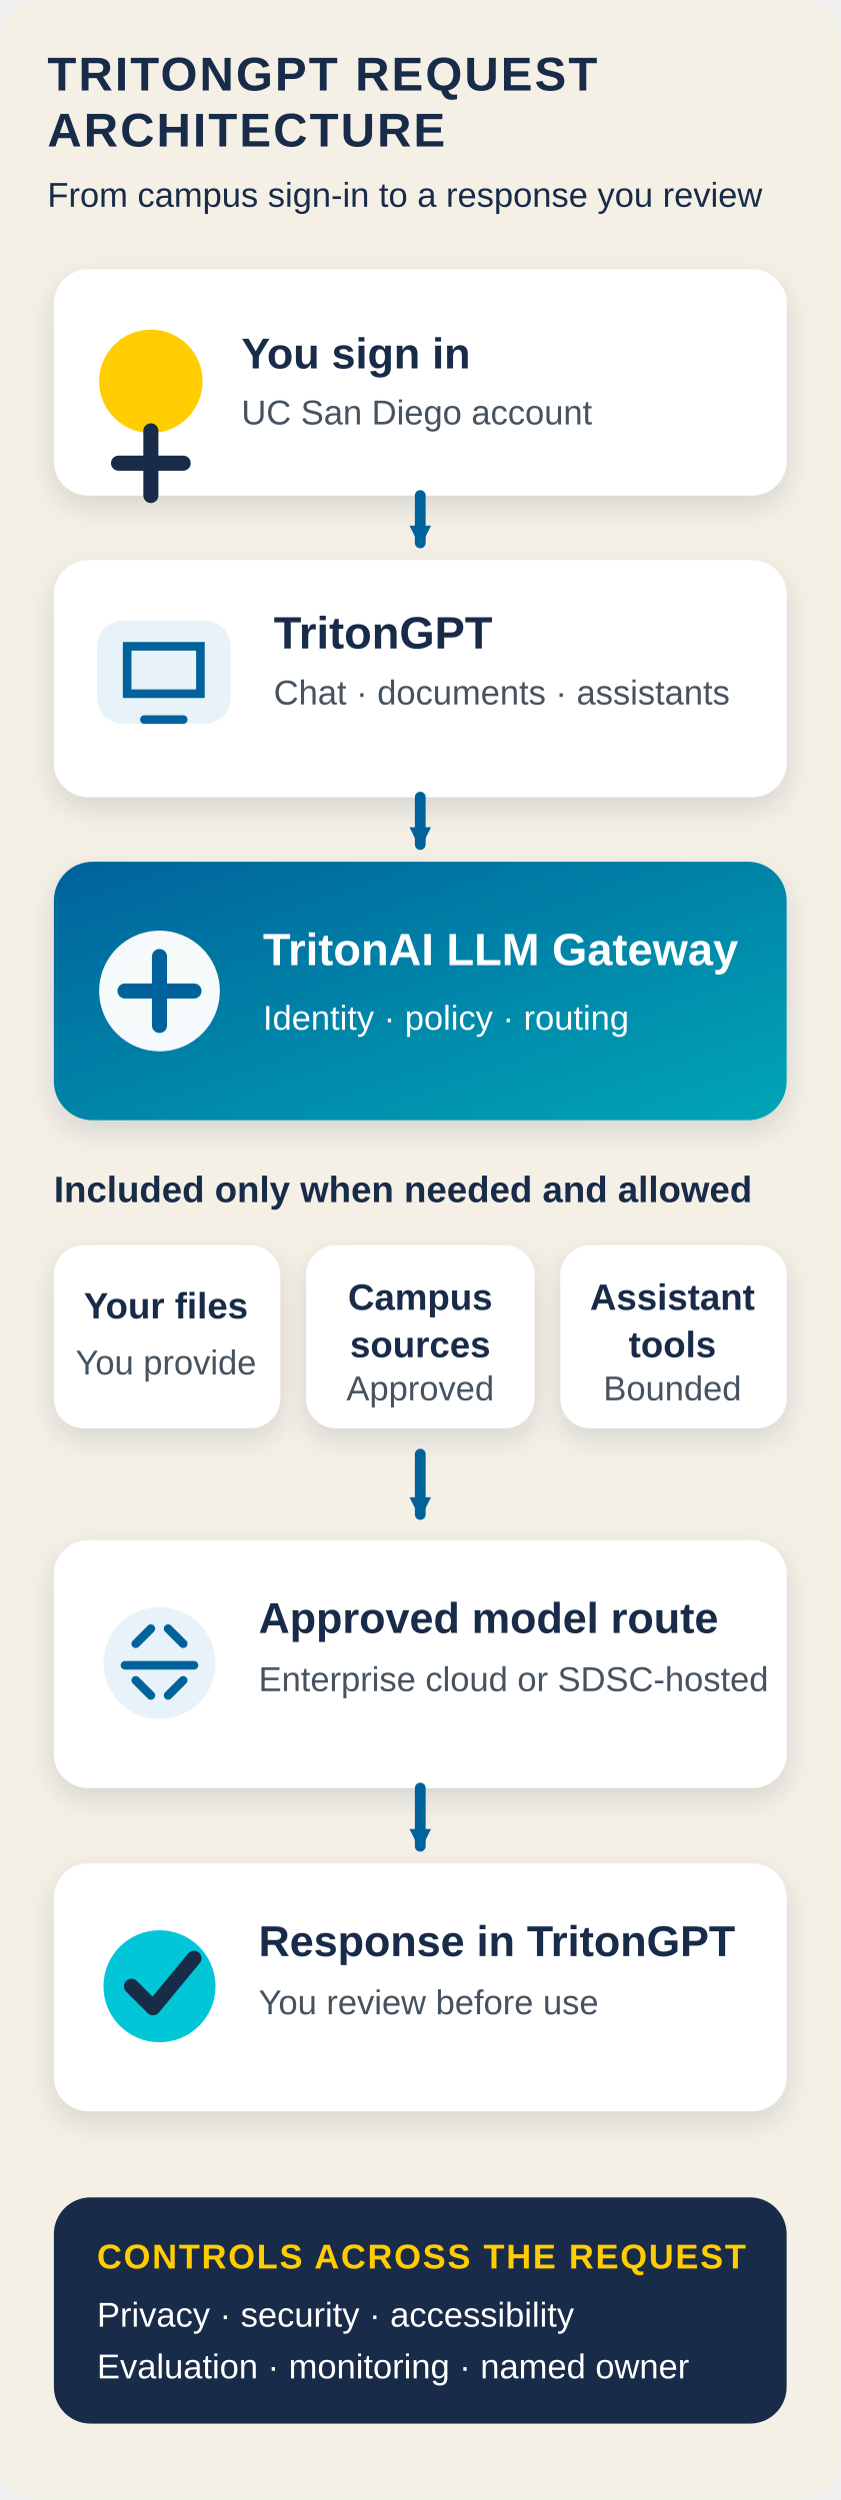
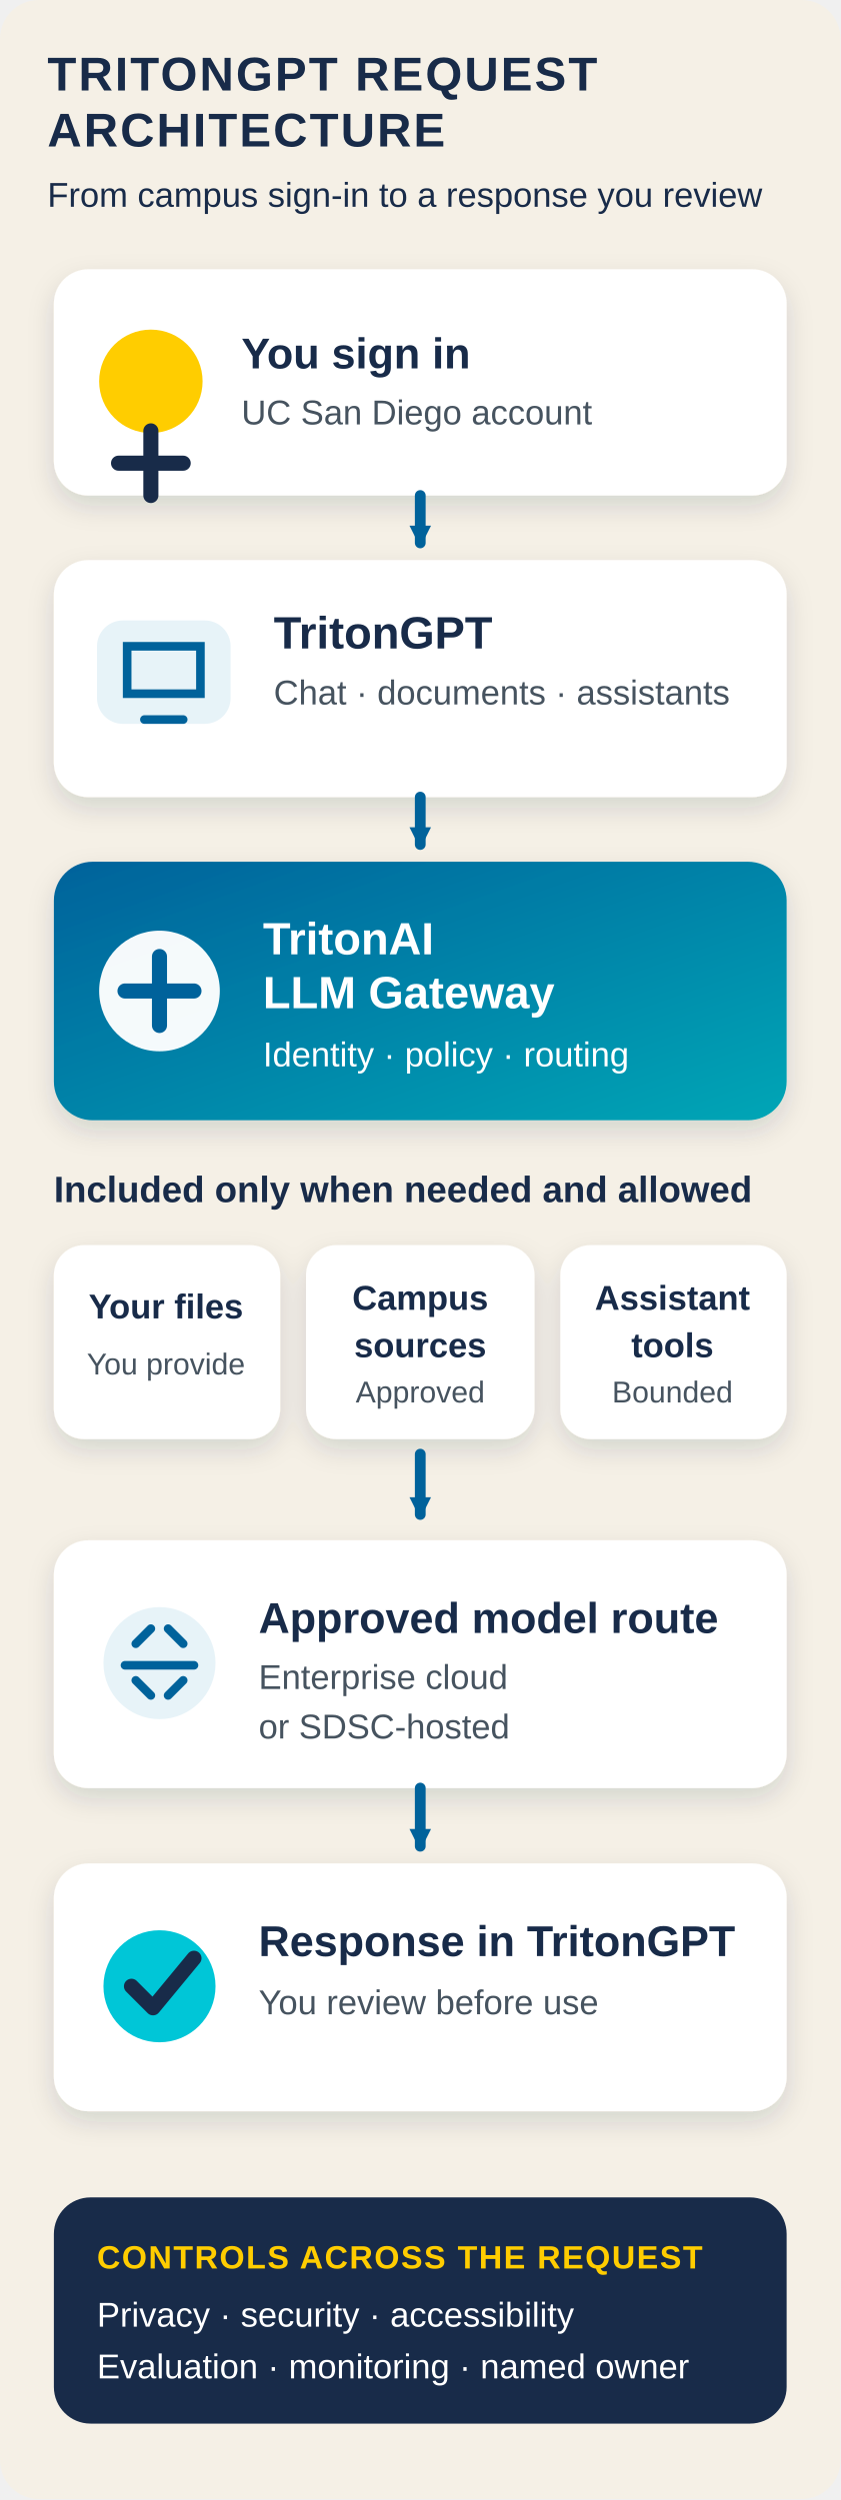
<svg xmlns="http://www.w3.org/2000/svg" viewBox="0 0 390 1160" role="img" aria-labelledby="title desc">
  <defs>
    <linearGradient id="gateway" x1="0" y1="0" x2="1" y2="1">
      <stop offset="0" stop-color="#00629b" />
      <stop offset="1" stop-color="#00a6b6" />
    </linearGradient>
    <filter id="shadow" x="-20%" y="-20%" width="140%" height="150%">
      <feDropShadow dx="0" dy="5" stdDeviation="6" flood-color="#182b49" flood-opacity=".14" />
    </filter>
    <marker id="arrow" markerWidth="10" markerHeight="10" refX="8" refY="5" orient="auto" markerUnits="userSpaceOnUse">
      <path d="M0 0 10 5 0 10z" fill="#00629b" />
    </marker>
  </defs>
  <rect width="390" height="1160" rx="18" fill="#f5f0e6" />
  <g font-family="Arial, Helvetica, sans-serif" fill="#182b49">
    <text x="22" y="42" font-size="22" font-weight="700" letter-spacing="1">TRITONGPT REQUEST</text>
    <text x="22" y="68" font-size="22" font-weight="700" letter-spacing="1">ARCHITECTURE</text>
    <text x="22" y="96" font-size="16">From campus sign-in to a response you review</text>
  </g>
  <g filter="url(#shadow)">
    <rect x="25" y="125" width="340" height="105" rx="16" fill="#fff" />
    <rect x="25" y="260" width="340" height="110" rx="16" fill="#fff" />
    <rect x="25" y="400" width="340" height="120" rx="18" fill="url(#gateway)" />
  </g>
  <g fill="none" stroke="#00629b" stroke-width="5" stroke-linecap="round" marker-end="url(#arrow)">
    <path d="M195 230v22" />
    <path d="M195 370v22" />
  </g>
  <g font-family="Arial, Helvetica, sans-serif">
    <circle cx="70" cy="177" r="24" fill="#ffcd00" />
    <path d="M55 215h30m-15-15v30" fill="none" stroke="#182b49" stroke-width="7" stroke-linecap="round" />
    <text x="112" y="171" fill="#182b49" font-size="20" font-weight="700">You sign in</text>
    <text x="112" y="197" fill="#46535f" font-size="16">UC San Diego account</text>
    <rect x="45" y="288" width="62" height="48" rx="12" fill="#e7f3f8" />
    <path d="M59 300h34v22H59z" fill="none" stroke="#00629b" stroke-width="4" />
    <path d="M67 334h18" fill="none" stroke="#00629b" stroke-width="4" stroke-linecap="round" />
    <text x="127" y="301" fill="#182b49" font-size="21" font-weight="700">TritonGPT</text>
    <text x="127" y="327" fill="#46535f" font-size="16">Chat · documents · assistants</text>
    <circle cx="74" cy="460" r="28" fill="#fff" opacity=".96" />
    <path d="M58 460h32m-16-16v32" fill="none" stroke="#00629b" stroke-width="7" stroke-linecap="round" />
-     <text x="122" y="448" fill="#fff" font-size="21" font-weight="700">TritonAI LLM Gateway</text>
-     <text x="122" y="478" fill="#fff" font-size="16">Identity · policy · routing</text>
+     <text x="122" y="443" fill="#fff" font-size="21" font-weight="700">TritonAI</text>
+     <text x="122" y="468" fill="#fff" font-size="21" font-weight="700">LLM Gateway</text>
+     <text x="122" y="495" fill="#fff" font-size="16">Identity · policy · routing</text>
  </g>
  <g font-family="Arial, Helvetica, sans-serif">
    <text x="25" y="558" fill="#182b49" font-size="17" font-weight="700">Included only when needed and allowed</text>
    <g filter="url(#shadow)">
-       <rect x="25" y="578" width="105" height="85" rx="14" fill="#fff" />
-       <rect x="142" y="578" width="106" height="85" rx="14" fill="#fff" />
-       <rect x="260" y="578" width="105" height="85" rx="14" fill="#fff" />
+       <rect x="25" y="578" width="105" height="90" rx="14" fill="#fff" />
+       <rect x="142" y="578" width="106" height="90" rx="14" fill="#fff" />
+       <rect x="260" y="578" width="105" height="90" rx="14" fill="#fff" />
    </g>
-     <text x="77" y="612" fill="#182b49" font-size="17" font-weight="700" text-anchor="middle">Your files</text>
-     <text x="77" y="638" fill="#46535f" font-size="16" text-anchor="middle">You provide</text>
-     <text x="195" y="608" fill="#182b49" font-size="17" font-weight="700" text-anchor="middle">Campus</text>
-     <text x="195" y="630" fill="#182b49" font-size="17" font-weight="700" text-anchor="middle">sources</text>
-     <text x="195" y="650" fill="#46535f" font-size="16" text-anchor="middle">Approved</text>
-     <text x="312" y="608" fill="#182b49" font-size="17" font-weight="700" text-anchor="middle">Assistant</text>
-     <text x="312" y="630" fill="#182b49" font-size="17" font-weight="700" text-anchor="middle">tools</text>
-     <text x="312" y="650" fill="#46535f" font-size="16" text-anchor="middle">Bounded</text>
+     <text x="77" y="612" fill="#182b49" font-size="16" font-weight="700" text-anchor="middle">Your files</text>
+     <text x="77" y="638" fill="#46535f" font-size="14" text-anchor="middle">You provide</text>
+     <text x="195" y="608" fill="#182b49" font-size="16" font-weight="700" text-anchor="middle">Campus</text>
+     <text x="195" y="630" fill="#182b49" font-size="16" font-weight="700" text-anchor="middle">sources</text>
+     <text x="195" y="651" fill="#46535f" font-size="14" text-anchor="middle">Approved</text>
+     <text x="312" y="608" fill="#182b49" font-size="16" font-weight="700" text-anchor="middle">Assistant</text>
+     <text x="312" y="630" fill="#182b49" font-size="16" font-weight="700" text-anchor="middle">tools</text>
+     <text x="312" y="651" fill="#46535f" font-size="14" text-anchor="middle">Bounded</text>
  </g>
  <g fill="none" stroke="#00629b" stroke-width="5" stroke-linecap="round" marker-end="url(#arrow)">
    <path d="M195 675v28" />
  </g>
  <g filter="url(#shadow)">
    <rect x="25" y="715" width="340" height="115" rx="16" fill="#fff" />
    <rect x="25" y="865" width="340" height="115" rx="16" fill="#fff" />
  </g>
  <g font-family="Arial, Helvetica, sans-serif">
    <circle cx="74" cy="772" r="26" fill="#e7f3f8" />
    <path d="M58 773h32m-27-10 7-7m15 7-7-7m-15 24 7 7m15-7-7 7" fill="none" stroke="#00629b" stroke-width="4" stroke-linecap="round" />
    <text x="120" y="758" fill="#182b49" font-size="20" font-weight="700">Approved model route</text>
-     <text x="120" y="785" fill="#46535f" font-size="16">Enterprise cloud or SDSC-hosted</text>
+     <text x="120" y="784" fill="#46535f" font-size="16">Enterprise cloud</text>
+     <text x="120" y="807" fill="#46535f" font-size="16">or SDSC-hosted</text>
    <circle cx="74" cy="922" r="26" fill="#00c6d7" />
    <path d="m61 922 10 10 19-23" fill="none" stroke="#182b49" stroke-width="7" stroke-linecap="round" stroke-linejoin="round" />
    <text x="120" y="908" fill="#182b49" font-size="20" font-weight="700">Response in TritonGPT</text>
    <text x="120" y="935" fill="#46535f" font-size="16">You review before use</text>
  </g>
  <g fill="none" stroke="#00629b" stroke-width="5" stroke-linecap="round" marker-end="url(#arrow)">
    <path d="M195 830v27" />
  </g>
  <g font-family="Arial, Helvetica, sans-serif">
    <rect x="25" y="1020" width="340" height="105" rx="17" fill="#182b49" />
-     <text x="45" y="1053" fill="#ffcd00" font-size="16" font-weight="700" letter-spacing=".8">CONTROLS ACROSS THE REQUEST</text>
+     <text x="45" y="1053" fill="#ffcd00" font-size="15" font-weight="700" letter-spacing=".7">CONTROLS ACROSS THE REQUEST</text>
    <text x="45" y="1080" fill="#fff" font-size="16">Privacy · security · accessibility</text>
    <text x="45" y="1104" fill="#fff" font-size="16">Evaluation · monitoring · named owner</text>
  </g>
</svg>
